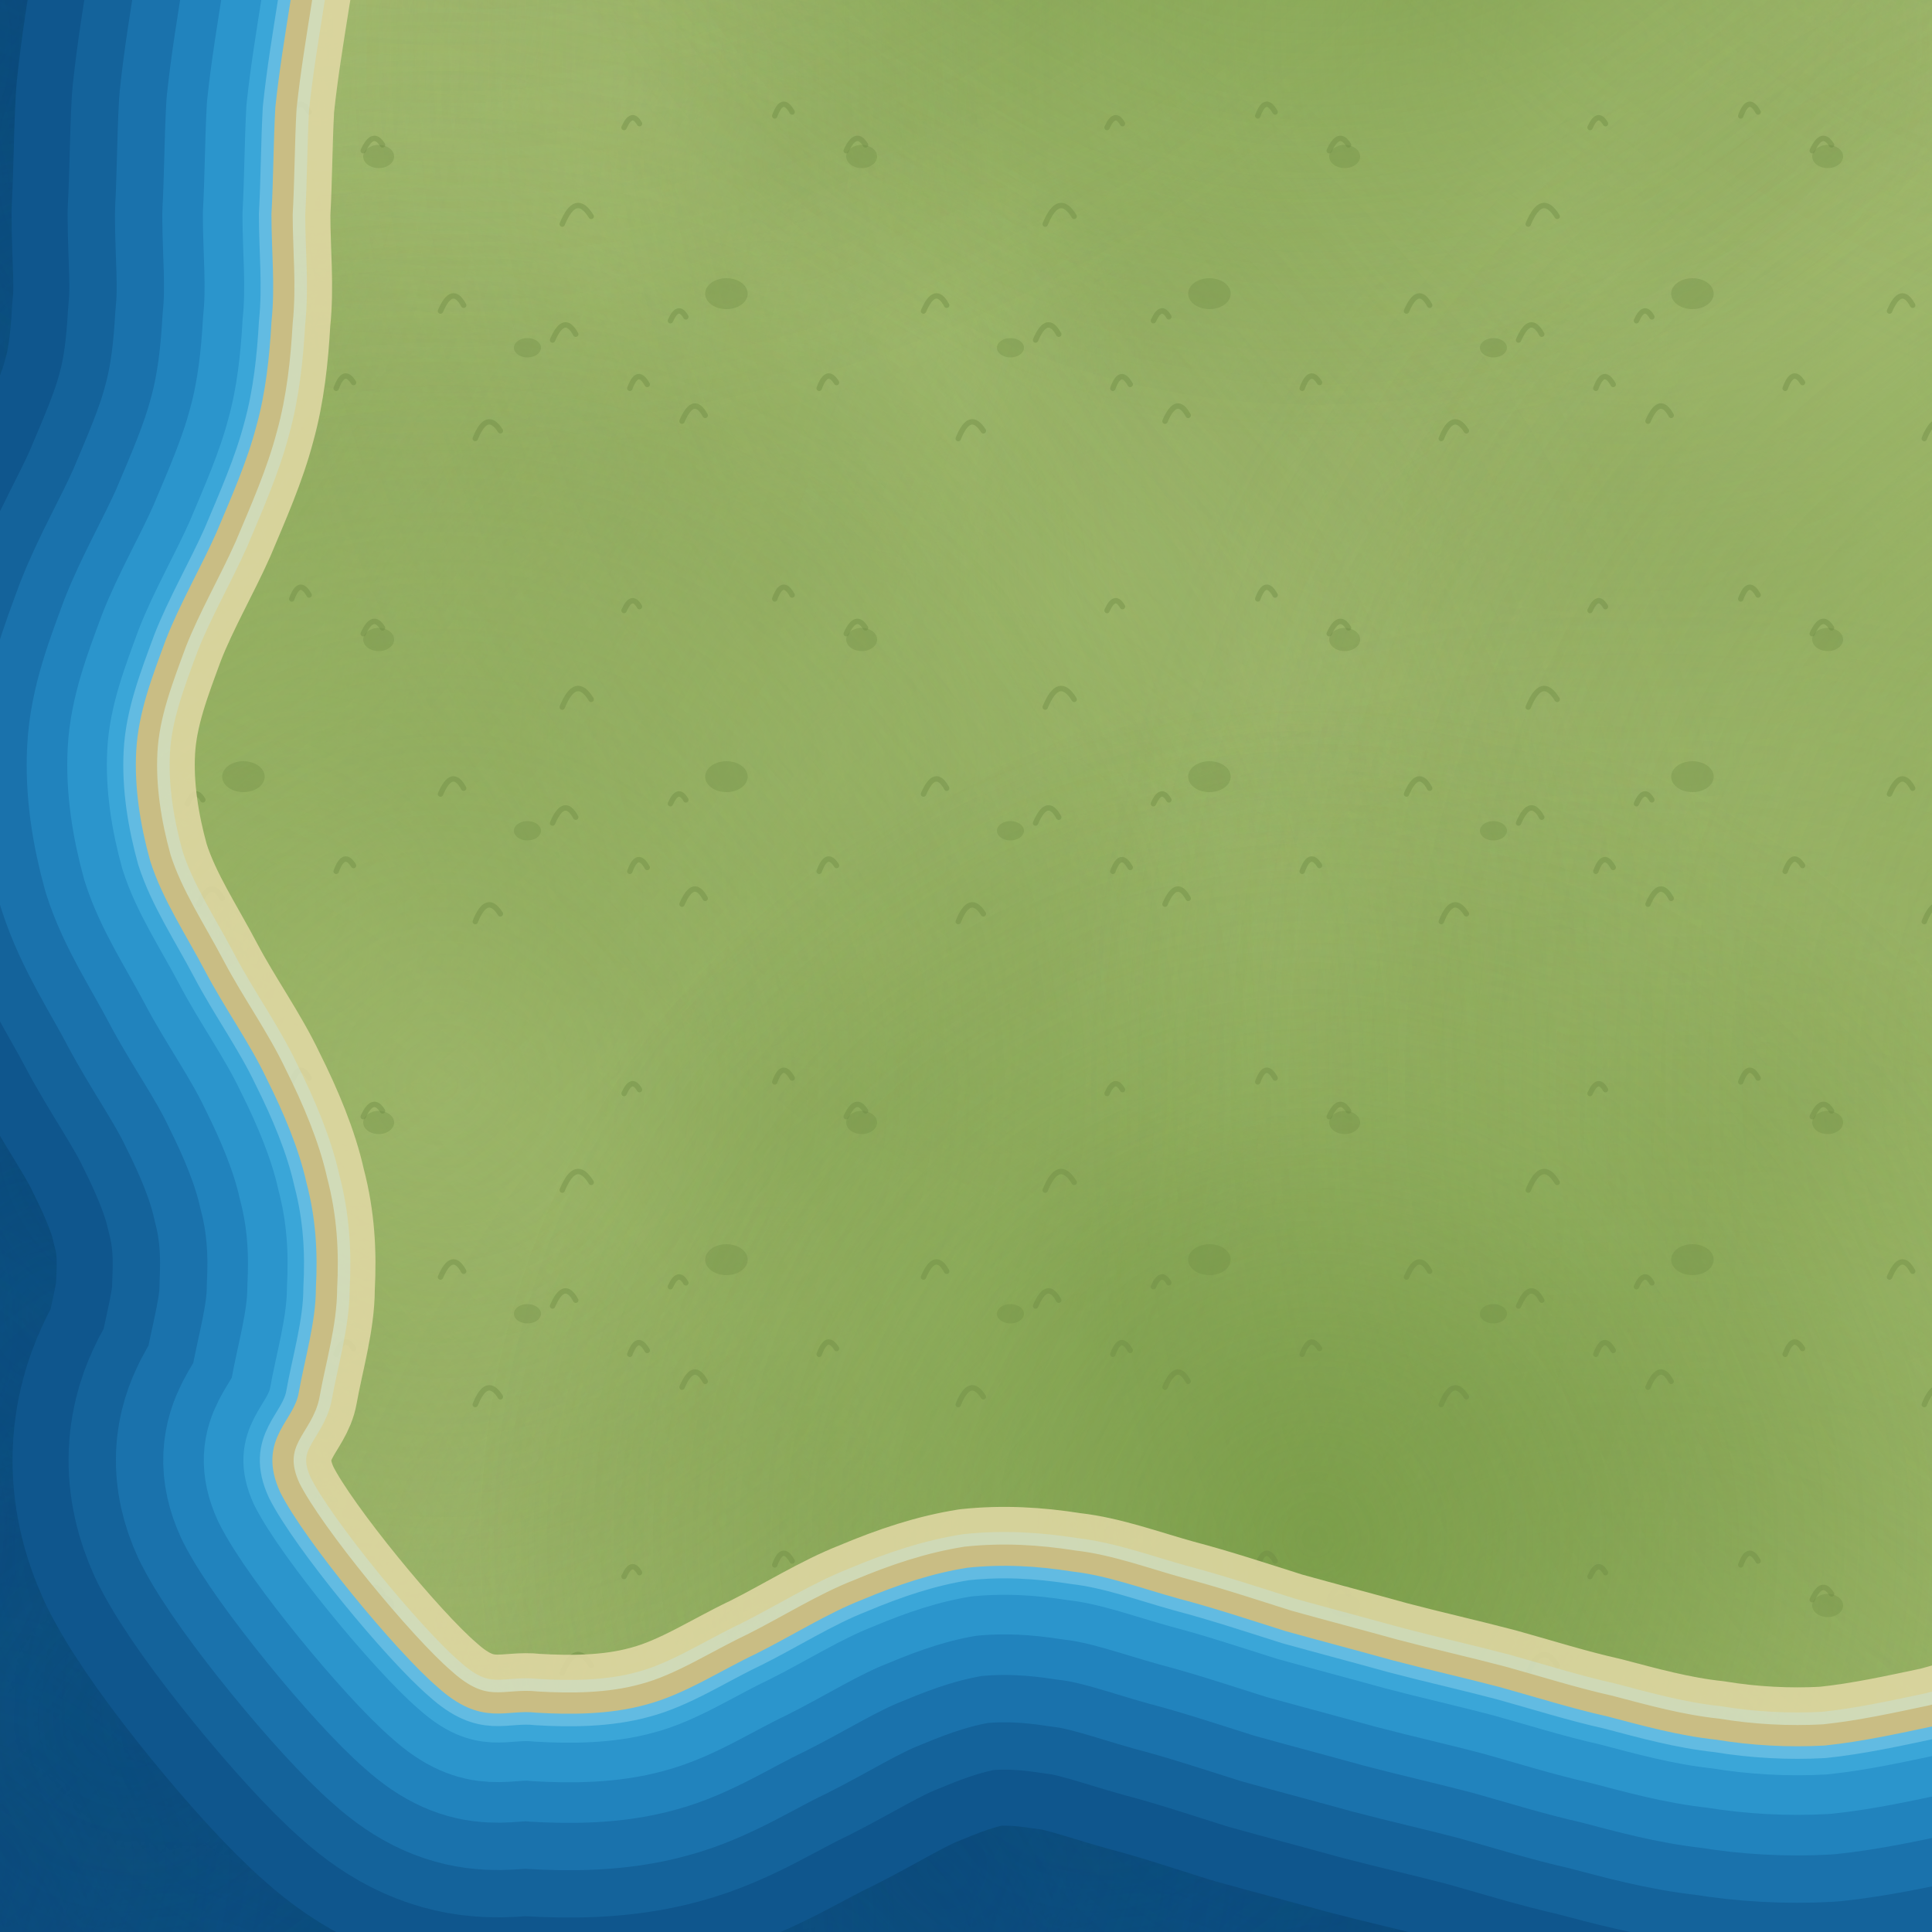
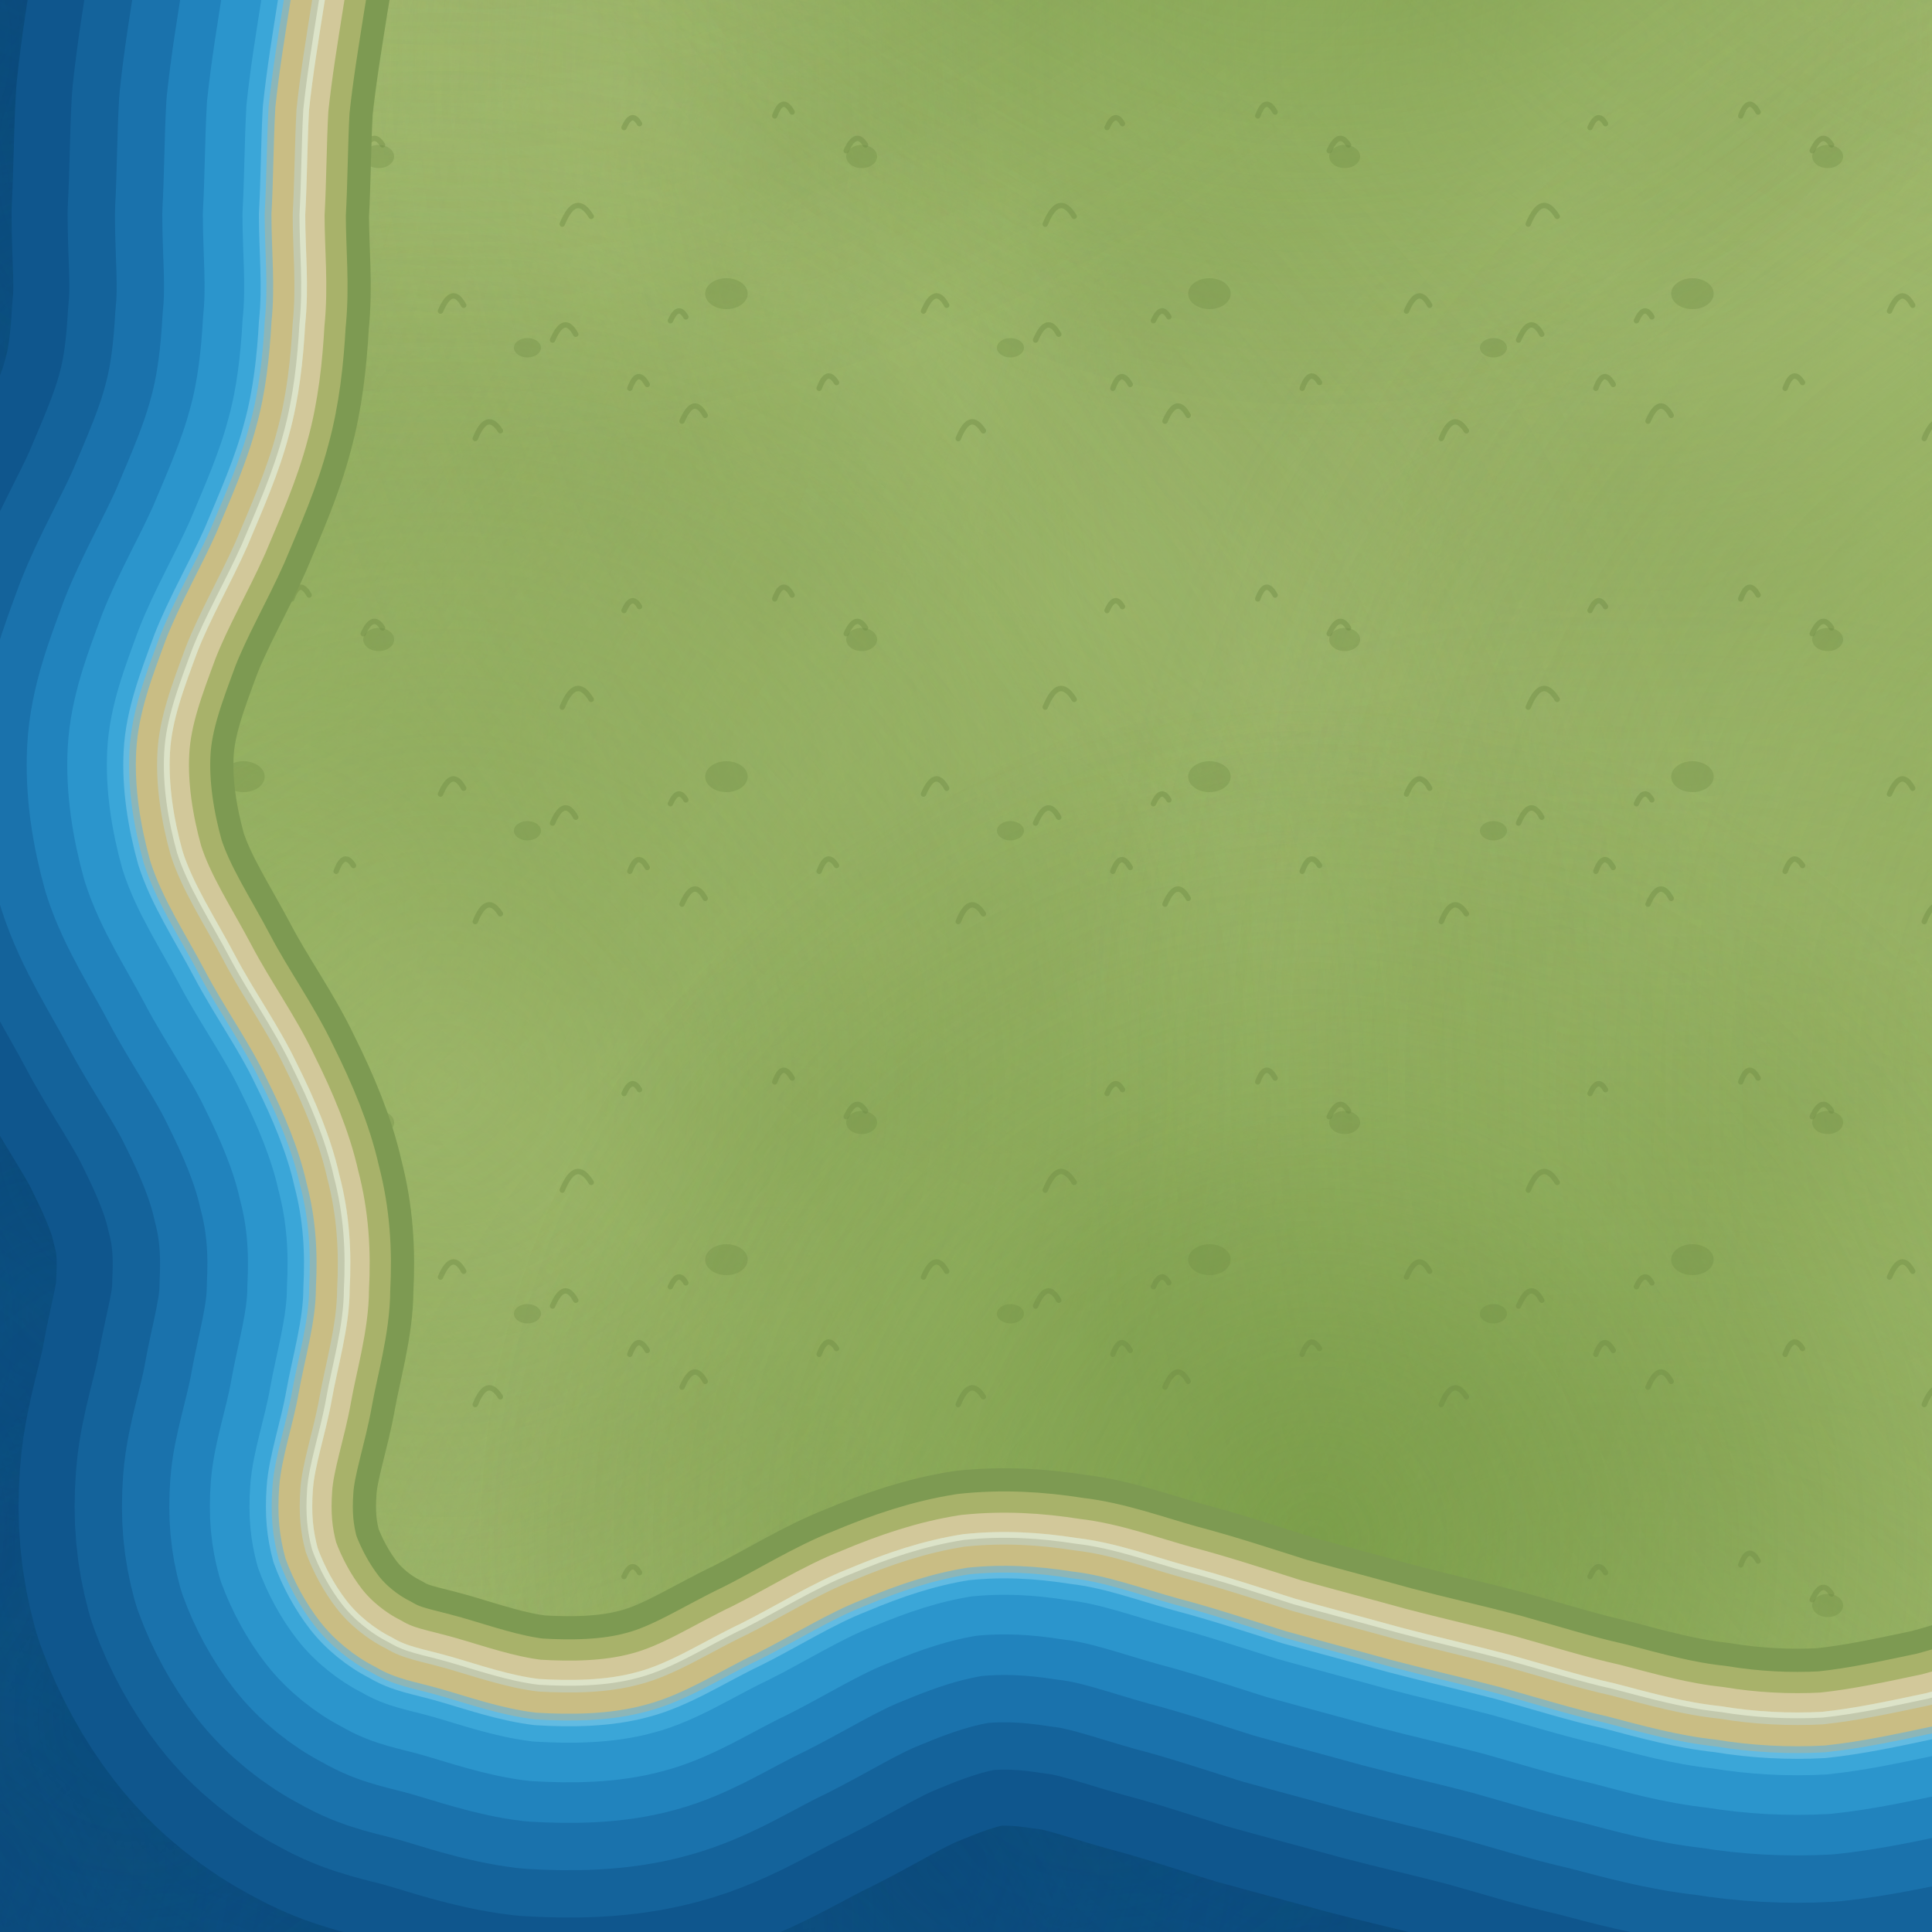
<svg xmlns="http://www.w3.org/2000/svg" viewBox="0 0 100 100" width="100" height="100" preserveAspectRatio="none">
  <defs>
    <radialGradient id="outer1g-hi">
      <stop offset="0" stop-color="#9cba6c" stop-opacity="0.34" />
      <stop offset="1" stop-color="#9cba6c" stop-opacity="0" />
    </radialGradient>
    <radialGradient id="outer1g-lo">
      <stop offset="0" stop-color="#6d8b43" stop-opacity="0.306" />
      <stop offset="1" stop-color="#6d8b43" stop-opacity="0" />
    </radialGradient>
    <pattern id="outer1g-mottle" width="50" height="50" patternUnits="userSpaceOnUse">
      <circle cx="7.8" cy="2.3" r="14.2" fill="url(#outer1g-hi)" />
      <circle cx="7.8" cy="52.3" r="14.2" fill="url(#outer1g-hi)" />
      <circle cx="57.8" cy="2.3" r="14.2" fill="url(#outer1g-hi)" />
      <circle cx="57.8" cy="52.3" r="14.2" fill="url(#outer1g-hi)" />
      <circle cx="23.4" cy="1.1" r="17" fill="url(#outer1g-lo)" />
      <circle cx="23.4" cy="51.1" r="17" fill="url(#outer1g-lo)" />
      <circle cx="-18.1" cy="3.9" r="18.9" fill="url(#outer1g-hi)" />
      <circle cx="-18.1" cy="53.9" r="18.9" fill="url(#outer1g-hi)" />
      <circle cx="31.9" cy="3.9" r="18.9" fill="url(#outer1g-hi)" />
      <circle cx="31.9" cy="53.9" r="18.9" fill="url(#outer1g-hi)" />
      <circle cx="-9.2" cy="8.5" r="11.1" fill="url(#outer1g-lo)" />
      <circle cx="-9.2" cy="58.5" r="11.1" fill="url(#outer1g-lo)" />
      <circle cx="40.8" cy="8.5" r="11.1" fill="url(#outer1g-lo)" />
      <circle cx="40.8" cy="58.5" r="11.1" fill="url(#outer1g-lo)" />
      <circle cx="10.4" cy="18.4" r="11.7" fill="url(#outer1g-lo)" />
      <circle cx="60.4" cy="18.4" r="11.7" fill="url(#outer1g-lo)" />
      <circle cx="21.4" cy="17" r="15.8" fill="url(#outer1g-hi)" />
      <circle cx="25.3" cy="23.9" r="12.7" fill="url(#outer1g-lo)" />
      <circle cx="-2.7" cy="18" r="11.9" fill="url(#outer1g-hi)" />
      <circle cx="47.3" cy="18" r="11.9" fill="url(#outer1g-hi)" />
      <circle cx="8.3" cy="29.1" r="18.3" fill="url(#outer1g-hi)" />
      <circle cx="58.3" cy="29.1" r="18.3" fill="url(#outer1g-hi)" />
      <circle cx="18.9" cy="25.9" r="19.1" fill="url(#outer1g-lo)" />
      <circle cx="68.9" cy="25.9" r="19.1" fill="url(#outer1g-lo)" />
      <circle cx="28.6" cy="32.6" r="16.1" fill="url(#outer1g-hi)" />
      <circle cx="-10.2" cy="30.1" r="18.2" fill="url(#outer1g-lo)" />
      <circle cx="39.8" cy="30.1" r="18.2" fill="url(#outer1g-lo)" />
      <circle cx="1.1" cy="-3.4" r="15.4" fill="url(#outer1g-lo)" />
      <circle cx="1.1" cy="46.6" r="15.4" fill="url(#outer1g-lo)" />
      <circle cx="51.1" cy="-3.4" r="15.4" fill="url(#outer1g-lo)" />
      <circle cx="51.1" cy="46.6" r="15.4" fill="url(#outer1g-lo)" />
      <circle cx="16.4" cy="-0.7" r="12.9" fill="url(#outer1g-hi)" />
      <circle cx="16.4" cy="49.3" r="12.9" fill="url(#outer1g-hi)" />
      <circle cx="-16.5" cy="-11.9" r="17.9" fill="url(#outer1g-lo)" />
      <circle cx="-16.5" cy="38.1" r="17.9" fill="url(#outer1g-lo)" />
      <circle cx="33.5" cy="-11.9" r="17.9" fill="url(#outer1g-lo)" />
      <circle cx="33.5" cy="38.1" r="17.9" fill="url(#outer1g-lo)" />
      <circle cx="-6.6" cy="-11" r="16.8" fill="url(#outer1g-hi)" />
      <circle cx="-6.6" cy="39" r="16.8" fill="url(#outer1g-hi)" />
      <circle cx="43.4" cy="-11" r="16.8" fill="url(#outer1g-hi)" />
      <circle cx="43.4" cy="39" r="16.8" fill="url(#outer1g-hi)" />
    </pattern>
    <radialGradient id="outer1v-hi">
      <stop offset="0" stop-color="#5d8a2c" stop-opacity="0.5" />
      <stop offset="1" stop-color="#5d8a2c" stop-opacity="0" />
    </radialGradient>
    <radialGradient id="outer1v-lo">
      <stop offset="0" stop-color="#bccb85" stop-opacity="0.45" />
      <stop offset="1" stop-color="#bccb85" stop-opacity="0" />
    </radialGradient>
    <pattern id="outer1v-mottle" width="100" height="100" patternUnits="userSpaceOnUse">
      <circle cx="15.5" cy="47" r="51.6" fill="url(#outer1v-hi)" />
      <circle cx="15.5" cy="147" r="51.6" fill="url(#outer1v-hi)" />
      <circle cx="115.5" cy="47" r="51.6" fill="url(#outer1v-hi)" />
      <circle cx="115.5" cy="147" r="51.6" fill="url(#outer1v-hi)" />
      <circle cx="-16" cy="2.5" r="71.6" fill="url(#outer1v-lo)" />
      <circle cx="-16" cy="102.5" r="71.6" fill="url(#outer1v-lo)" />
      <circle cx="84" cy="2.5" r="71.6" fill="url(#outer1v-lo)" />
      <circle cx="84" cy="102.5" r="71.6" fill="url(#outer1v-lo)" />
      <circle cx="23.5" cy="-44" r="67.4" fill="url(#outer1v-lo)" />
      <circle cx="23.5" cy="56" r="67.4" fill="url(#outer1v-lo)" />
      <circle cx="23.5" cy="156" r="67.4" fill="url(#outer1v-lo)" />
      <circle cx="123.5" cy="-44" r="67.4" fill="url(#outer1v-lo)" />
      <circle cx="123.5" cy="56" r="67.4" fill="url(#outer1v-lo)" />
      <circle cx="123.5" cy="156" r="67.4" fill="url(#outer1v-lo)" />
      <circle cx="-32" cy="-20.5" r="43.2" fill="url(#outer1v-hi)" />
      <circle cx="-32" cy="79.5" r="43.2" fill="url(#outer1v-hi)" />
      <circle cx="68" cy="-20.5" r="43.2" fill="url(#outer1v-hi)" />
      <circle cx="68" cy="79.5" r="43.2" fill="url(#outer1v-hi)" />
    </pattern>
    <pattern id="outer1-grass" width="25" height="25" patternUnits="userSpaceOnUse">
      <ellipse cx="19.6" cy="8.1" rx="0.8" ry="0.6" fill="#6d8b43" opacity=".33" />
-       <path d="M7.3 6.6q0.4 -0.9 0.8 -0.2" fill="none" stroke="#6d8b43" stroke-width=".28" stroke-linecap="round" opacity=".42" />
-       <path d="M15.1 6q0.4 -1.1 0.9 -0.2" fill="none" stroke="#6d8b43" stroke-width=".28" stroke-linecap="round" opacity=".42" />
-       <path d="M9.7 16.6q0.4 -0.9 0.8 -0.2" fill="none" stroke="#6d8b43" stroke-width=".28" stroke-linecap="round" opacity=".42" />
-       <path d="M18.8 7.8q0.5 -1.1 1 -0.3" fill="none" stroke="#6d8b43" stroke-width=".28" stroke-linecap="round" opacity=".42" />
+       <path d="M7.3 6.6q0.4 -0.9 0.8 -0.2" fill="none" stroke="#6d8b43" stroke-width="0.28" stroke-linecap="round" opacity=".42" />
+       <path d="M15.1 6q0.4 -1.1 0.9 -0.2" fill="none" stroke="#6d8b43" stroke-width="0.28" stroke-linecap="round" opacity=".42" />
+       <path d="M9.7 16.6q0.4 -0.9 0.8 -0.2" fill="none" stroke="#6d8b43" stroke-width="0.28" stroke-linecap="round" opacity=".42" />
+       <path d="M18.8 7.8q0.5 -1.1 1 -0.3" fill="none" stroke="#6d8b43" stroke-width="0.28" stroke-linecap="round" opacity=".42" />
      <ellipse cx="2.3" cy="18" rx="0.7" ry="0.5" fill="#6d8b43" opacity=".33" />
-       <path d="M3.6 17.6q0.6 -1.4 1.2 -0.3" fill="none" stroke="#6d8b43" stroke-width=".28" stroke-linecap="round" opacity=".42" />
-       <path d="M7.6 20.1q0.4 -1.1 0.9 -0.2" fill="none" stroke="#6d8b43" stroke-width=".28" stroke-linecap="round" opacity=".42" />
-       <path d="M17.4 20.1q0.4 -1.1 0.9 -0.3" fill="none" stroke="#6d8b43" stroke-width=".28" stroke-linecap="round" opacity=".42" />
-       <path d="M4.1 11.6q0.7 -1.7 1.5 -0.4" fill="none" stroke="#6d8b43" stroke-width=".28" stroke-linecap="round" opacity=".42" />
+       <path d="M3.6 17.6q0.6 -1.4 1.2 -0.3" fill="none" stroke="#6d8b43" stroke-width="0.28" stroke-linecap="round" opacity=".42" />
+       <path d="M7.6 20.1q0.4 -1.1 0.9 -0.2" fill="none" stroke="#6d8b43" stroke-width="0.28" stroke-linecap="round" opacity=".42" />
+       <path d="M17.4 20.1q0.4 -1.1 0.9 -0.3" fill="none" stroke="#6d8b43" stroke-width="0.28" stroke-linecap="round" opacity=".42" />
+       <path d="M4.1 11.6q0.7 -1.7 1.5 -0.4" fill="none" stroke="#6d8b43" stroke-width="0.28" stroke-linecap="round" opacity=".42" />
      <ellipse cx="12.6" cy="15.2" rx="1.1" ry="0.8" fill="#6d8b43" opacity=".33" />
-       <path d="M-0.4 22.7q0.6 -1.5 1.3 -0.4" fill="none" stroke="#6d8b43" stroke-width=".28" stroke-linecap="round" opacity=".42" />
-       <path d="M24.6 22.7q0.6 -1.5 1.3 -0.4" fill="none" stroke="#6d8b43" stroke-width=".28" stroke-linecap="round" opacity=".42" />
-       <path d="M10.3 21.8q0.6 -1.4 1.2 -0.3" fill="none" stroke="#6d8b43" stroke-width=".28" stroke-linecap="round" opacity=".42" />
-       <path d="M22.8 16.1q0.6 -1.4 1.2 -0.3" fill="none" stroke="#6d8b43" stroke-width=".28" stroke-linecap="round" opacity=".42" />
+       <path d="M-0.4 22.7q0.6 -1.5 1.3 -0.4" fill="none" stroke="#6d8b43" stroke-width="0.28" stroke-linecap="round" opacity=".42" />
+       <path d="M24.6 22.7q0.6 -1.5 1.3 -0.4" fill="none" stroke="#6d8b43" stroke-width="0.28" stroke-linecap="round" opacity=".42" />
+       <path d="M10.3 21.8q0.6 -1.4 1.2 -0.3" fill="none" stroke="#6d8b43" stroke-width="0.28" stroke-linecap="round" opacity=".42" />
+       <path d="M22.8 16.1q0.6 -1.4 1.2 -0.3" fill="none" stroke="#6d8b43" stroke-width="0.28" stroke-linecap="round" opacity=".42" />
    </pattern>
    <radialGradient id="outer1w-hi">
      <stop offset="0" stop-color="#12639f" stop-opacity="0.16" />
      <stop offset="1" stop-color="#12639f" stop-opacity="0" />
    </radialGradient>
    <radialGradient id="outer1w-lo">
      <stop offset="0" stop-color="#08416e" stop-opacity="0.144" />
      <stop offset="1" stop-color="#08416e" stop-opacity="0" />
    </radialGradient>
    <pattern id="outer1w-mottle" width="50" height="50" patternUnits="userSpaceOnUse">
      <circle cx="-7.8" cy="2.3" r="14.2" fill="url(#outer1w-hi)" />
      <circle cx="-7.8" cy="52.3" r="14.2" fill="url(#outer1w-hi)" />
      <circle cx="42.2" cy="2.3" r="14.2" fill="url(#outer1w-hi)" />
      <circle cx="42.2" cy="52.3" r="14.2" fill="url(#outer1w-hi)" />
      <circle cx="26.6" cy="1.1" r="17" fill="url(#outer1w-lo)" />
      <circle cx="26.6" cy="51.1" r="17" fill="url(#outer1w-lo)" />
      <circle cx="18.1" cy="3.9" r="18.9" fill="url(#outer1w-hi)" />
      <circle cx="18.1" cy="53.9" r="18.9" fill="url(#outer1w-hi)" />
      <circle cx="68.1" cy="3.9" r="18.9" fill="url(#outer1w-hi)" />
      <circle cx="68.1" cy="53.9" r="18.9" fill="url(#outer1w-hi)" />
      <circle cx="9.2" cy="8.5" r="11.1" fill="url(#outer1w-lo)" />
      <circle cx="9.2" cy="58.5" r="11.1" fill="url(#outer1w-lo)" />
      <circle cx="59.2" cy="8.5" r="11.1" fill="url(#outer1w-lo)" />
      <circle cx="59.2" cy="58.5" r="11.1" fill="url(#outer1w-lo)" />
      <circle cx="-10.4" cy="18.4" r="11.7" fill="url(#outer1w-lo)" />
      <circle cx="39.6" cy="18.4" r="11.7" fill="url(#outer1w-lo)" />
      <circle cx="28.6" cy="17" r="15.8" fill="url(#outer1w-hi)" />
      <circle cx="24.7" cy="23.9" r="12.7" fill="url(#outer1w-lo)" />
      <circle cx="2.7" cy="18" r="11.9" fill="url(#outer1w-hi)" />
      <circle cx="52.7" cy="18" r="11.9" fill="url(#outer1w-hi)" />
      <circle cx="-8.3" cy="29.1" r="18.3" fill="url(#outer1w-hi)" />
      <circle cx="41.7" cy="29.1" r="18.3" fill="url(#outer1w-hi)" />
      <circle cx="-18.9" cy="25.9" r="19.1" fill="url(#outer1w-lo)" />
      <circle cx="31.1" cy="25.9" r="19.1" fill="url(#outer1w-lo)" />
      <circle cx="21.4" cy="32.6" r="16.1" fill="url(#outer1w-hi)" />
      <circle cx="10.2" cy="30.1" r="18.2" fill="url(#outer1w-lo)" />
      <circle cx="60.2" cy="30.1" r="18.2" fill="url(#outer1w-lo)" />
      <circle cx="-1.1" cy="-3.4" r="15.4" fill="url(#outer1w-lo)" />
      <circle cx="-1.1" cy="46.6" r="15.4" fill="url(#outer1w-lo)" />
      <circle cx="48.9" cy="-3.4" r="15.4" fill="url(#outer1w-lo)" />
      <circle cx="48.9" cy="46.6" r="15.4" fill="url(#outer1w-lo)" />
      <circle cx="33.6" cy="-0.7" r="12.9" fill="url(#outer1w-hi)" />
      <circle cx="33.6" cy="49.3" r="12.9" fill="url(#outer1w-hi)" />
      <circle cx="16.5" cy="-11.9" r="17.9" fill="url(#outer1w-lo)" />
      <circle cx="16.5" cy="38.1" r="17.9" fill="url(#outer1w-lo)" />
      <circle cx="66.5" cy="-11.9" r="17.9" fill="url(#outer1w-lo)" />
      <circle cx="66.5" cy="38.1" r="17.9" fill="url(#outer1w-lo)" />
      <circle cx="6.6" cy="-11" r="16.8" fill="url(#outer1w-hi)" />
      <circle cx="6.6" cy="39" r="16.8" fill="url(#outer1w-hi)" />
      <circle cx="56.6" cy="-11" r="16.8" fill="url(#outer1w-hi)" />
      <circle cx="56.6" cy="39" r="16.8" fill="url(#outer1w-hi)" />
    </pattern>
-     <path id="outer1-land" d="M111.1 86.3C110.2 86.4 107.4 86.8 105.6 87.2C103.7 87.6 101.9 88.3 100 88.8C98.1 89.2 96.3 89.6 94.4 89.8C92.6 89.9 90.7 89.8 88.9 89.5C87 89.3 85.2 88.8 83.3 88.3C81.5 87.9 79.6 87.3 77.8 86.8C75.9 86.3 74.1 85.9 72.2 85.4C70.4 84.9 68.5 84.4 66.7 83.9C64.8 83.3 63 82.7 61.1 82.2C59.3 81.7 57.4 81 55.6 80.8C53.7 80.5 51.9 80.4 50 80.6C48.1 80.9 46.3 81.5 44.4 82.3C42.6 83 40.7 84.2 38.9 85.1C37 86 35.2 87.2 33.3 87.7C31.5 88.2 29.5 88.2 27.8 88.1C26.1 87.9 25.1 88.8 23 86.9C20.9 85.1 16.2 79.4 15 77C13.9 74.6 15.7 73.9 16 72.2C16.3 70.5 16.9 68.5 16.9 66.7C17 64.8 16.9 63 16.4 61.1C16 59.3 15.2 57.4 14.3 55.6C13.4 53.7 12.1 51.9 11.1 50C10.1 48.1 8.9 46.3 8.3 44.4C7.8 42.6 7.5 40.7 7.6 38.9C7.7 37 8.4 35.2 9.1 33.3C9.8 31.5 10.9 29.6 11.7 27.8C12.5 25.9 13.3 24.1 13.8 22.2C14.3 20.4 14.5 18.5 14.6 16.7C14.8 14.8 14.6 13 14.6 11.1C14.7 9.3 14.7 7.4 14.8 5.6C15 3.7 15.3 1.9 15.6 0C15.9 -1.9 16.3 -3.7 16.5 -5.6C16.7 -7.4 16.8 -10.2 16.9 -11.1L112 -12L112 86Z" />
-     <path id="outer1-coast" d="M111.1 86.3C110.2 86.4 107.4 86.8 105.6 87.2C103.7 87.6 101.9 88.3 100 88.8C98.1 89.2 96.3 89.6 94.4 89.8C92.6 89.9 90.7 89.8 88.9 89.5C87 89.3 85.2 88.8 83.3 88.3C81.5 87.9 79.6 87.3 77.8 86.8C75.9 86.3 74.1 85.9 72.2 85.4C70.4 84.9 68.5 84.4 66.7 83.9C64.8 83.3 63 82.7 61.1 82.2C59.3 81.7 57.4 81 55.6 80.8C53.7 80.5 51.9 80.4 50 80.6C48.1 80.9 46.3 81.5 44.4 82.3C42.6 83 40.7 84.2 38.9 85.1C37 86 35.2 87.2 33.3 87.7C31.5 88.2 29.5 88.2 27.8 88.1C26.1 87.9 25.1 88.8 23 86.9C20.9 85.1 16.2 79.4 15 77C13.9 74.6 15.7 73.9 16 72.2C16.3 70.5 16.9 68.5 16.9 66.7C17 64.8 16.9 63 16.4 61.1C16 59.3 15.2 57.4 14.3 55.6C13.4 53.7 12.1 51.9 11.1 50C10.1 48.1 8.9 46.3 8.3 44.4C7.8 42.6 7.5 40.7 7.6 38.9C7.7 37 8.4 35.2 9.1 33.3C9.8 31.5 10.9 29.6 11.7 27.8C12.5 25.9 13.3 24.1 13.8 22.2C14.3 20.4 14.5 18.5 14.6 16.7C14.8 14.8 14.6 13 14.6 11.1C14.7 9.3 14.7 7.4 14.8 5.6C15 3.7 15.3 1.9 15.6 0C15.9 -1.9 16.3 -3.7 16.5 -5.6C16.7 -7.4 16.8 -10.2 16.9 -11.1" />
+     <path id="outer1-land" d="M111.1 86.3C110.2 86.4 107.4 86.8 105.6 87.2C103.7 87.6 101.9 88.3 100 88.8C98.1 89.2 96.3 89.6 94.4 89.8C92.6 89.9 90.7 89.8 88.9 89.5C87 89.3 85.2 88.8 83.3 88.3C81.5 87.9 79.6 87.3 77.8 86.8C75.9 86.3 74.1 85.9 72.2 85.4C70.4 84.9 68.5 84.4 66.7 83.9C64.8 83.3 63 82.7 61.1 82.2C59.3 81.7 57.4 81 55.6 80.8C53.7 80.5 51.9 80.4 50 80.6C48.1 80.9 46.3 81.5 44.4 82.3C42.6 83 40.7 84.2 38.9 85.1C37 86 35.2 87.2 33.3 87.7C31.5 88.2 29.5 88.2 27.8 88.1C26.1 87.9 24.4 87.3 23 86.9C21.6 86.5 20.7 86.4 19.7 85.8C18.7 85.3 17.7 84.5 17 83.6C16.3 82.7 15.7 81.6 15.3 80.5C15 79.4 14.9 78.4 15 77C15.1 75.6 15.7 73.9 16 72.2C16.3 70.5 16.9 68.5 16.9 66.7C17 64.8 16.9 63 16.4 61.1C16 59.3 15.2 57.4 14.3 55.6C13.4 53.7 12.1 51.9 11.1 50C10.1 48.1 8.9 46.3 8.3 44.4C7.8 42.6 7.5 40.7 7.6 38.9C7.7 37 8.4 35.2 9.1 33.3C9.8 31.5 10.9 29.6 11.7 27.8C12.5 25.9 13.3 24.1 13.8 22.2C14.3 20.4 14.5 18.5 14.6 16.7C14.8 14.8 14.6 13 14.6 11.1C14.7 9.3 14.7 7.4 14.8 5.6C15 3.7 15.3 1.9 15.6 0C15.9 -1.9 16.3 -3.7 16.5 -5.6C16.7 -7.4 16.8 -10.2 16.9 -11.1L112 -12L112 86Z" />
+     <path id="outer1-coast" d="M111.1 86.3C110.2 86.4 107.4 86.8 105.6 87.2C103.7 87.6 101.9 88.3 100 88.8C98.1 89.2 96.3 89.6 94.4 89.8C92.6 89.9 90.7 89.8 88.9 89.5C87 89.3 85.2 88.8 83.3 88.3C81.5 87.9 79.6 87.3 77.8 86.8C75.9 86.3 74.1 85.9 72.2 85.4C70.4 84.9 68.5 84.4 66.7 83.9C64.8 83.3 63 82.7 61.1 82.2C59.3 81.7 57.4 81 55.6 80.8C53.7 80.5 51.9 80.4 50 80.6C48.1 80.9 46.3 81.5 44.4 82.3C42.6 83 40.7 84.2 38.9 85.1C37 86 35.2 87.2 33.3 87.7C31.5 88.2 29.5 88.2 27.8 88.1C26.1 87.9 24.4 87.3 23 86.9C21.6 86.5 20.7 86.4 19.7 85.8C18.7 85.3 17.7 84.5 17 83.6C16.3 82.7 15.7 81.6 15.3 80.5C15 79.4 14.9 78.4 15 77C15.1 75.6 15.7 73.9 16 72.2C16.3 70.5 16.9 68.5 16.9 66.7C17 64.8 16.9 63 16.4 61.1C16 59.3 15.2 57.4 14.3 55.6C13.4 53.7 12.1 51.9 11.1 50C10.1 48.1 8.9 46.3 8.3 44.4C7.8 42.6 7.5 40.7 7.6 38.9C7.7 37 8.4 35.2 9.1 33.3C9.8 31.5 10.9 29.6 11.7 27.8C12.5 25.9 13.3 24.1 13.8 22.2C14.3 20.4 14.5 18.5 14.6 16.7C14.8 14.8 14.6 13 14.6 11.1C14.7 9.3 14.7 7.4 14.8 5.6C15 3.7 15.3 1.9 15.6 0C15.9 -1.9 16.3 -3.7 16.5 -5.6C16.7 -7.4 16.8 -10.2 16.9 -11.1" />
    <clipPath id="outer1-clip">
      <use href="#outer1-land" />
    </clipPath>
  </defs>
  <rect x="-12" y="-12" width="124" height="124" fill="#0a4a7a" />
  <rect x="-12" y="-12" width="124" height="124" fill="url(#outer1w-mottle)" />
  <use href="#outer1-coast" fill="none" stroke="#0f568d" stroke-width="28" stroke-linejoin="round" stroke-linecap="butt" />
  <use href="#outer1-coast" fill="none" stroke="#14639b" stroke-width="22.2" stroke-linejoin="round" stroke-linecap="butt" />
  <use href="#outer1-coast" fill="none" stroke="#1a72ac" stroke-width="17.3" stroke-linejoin="round" stroke-linecap="butt" />
  <use href="#outer1-coast" fill="none" stroke="#2183bd" stroke-width="12.4" stroke-linejoin="round" stroke-linecap="butt" />
  <use href="#outer1-coast" fill="none" stroke="#2b95cc" stroke-width="8.2" stroke-linejoin="round" stroke-linecap="butt" />
  <use href="#outer1-coast" fill="none" stroke="#3aa6d8" stroke-width="4.1" stroke-linejoin="round" stroke-linecap="butt" />
  <use href="#outer1-land" fill="#86a556" />
  <g clip-path="url(#outer1-clip)">
    <rect x="-12" y="-12" width="124" height="124" fill="url(#outer1g-mottle)" />
    <rect x="-12" y="-12" width="124" height="124" fill="url(#outer1v-mottle)" />
    <rect x="-12" y="-12" width="124" height="124" fill="url(#outer1-grass)" />
-     <use href="#outer1-coast" fill="none" stroke="#e3d9a6" stroke-width="5" stroke-linejoin="round" stroke-linecap="butt" opacity=".85" />
+     <use href="#outer1-coast" fill="none" stroke="#7d9a52" stroke-width="9" stroke-linejoin="round" stroke-linecap="butt" />
+     <use href="#outer1-coast" fill="none" stroke="#a8b26a" stroke-width="6.6" stroke-linejoin="round" stroke-linecap="butt" />
+     <use href="#outer1-coast" fill="none" stroke="#d2c89a" stroke-width="4.4" stroke-linejoin="round" stroke-linecap="butt" />
+     <use href="#outer1-coast" fill="none" stroke="#e8dfb4" stroke-width="2.4" stroke-linejoin="round" stroke-linecap="butt" />
  </g>
+   <use href="#outer1-coast" fill="none" stroke="#a89b6d" stroke-width="1.8" stroke-linejoin="round" stroke-linecap="butt" opacity=".55" />
  <use href="#outer1-coast" fill="none" stroke="#bfeaf7" stroke-width="2.4" stroke-linejoin="round" stroke-linecap="butt" opacity=".3" />
  <use href="#outer1-coast" fill="none" stroke="#c9bd84" stroke-width="1.1" stroke-linejoin="round" stroke-linecap="butt" />
</svg>
